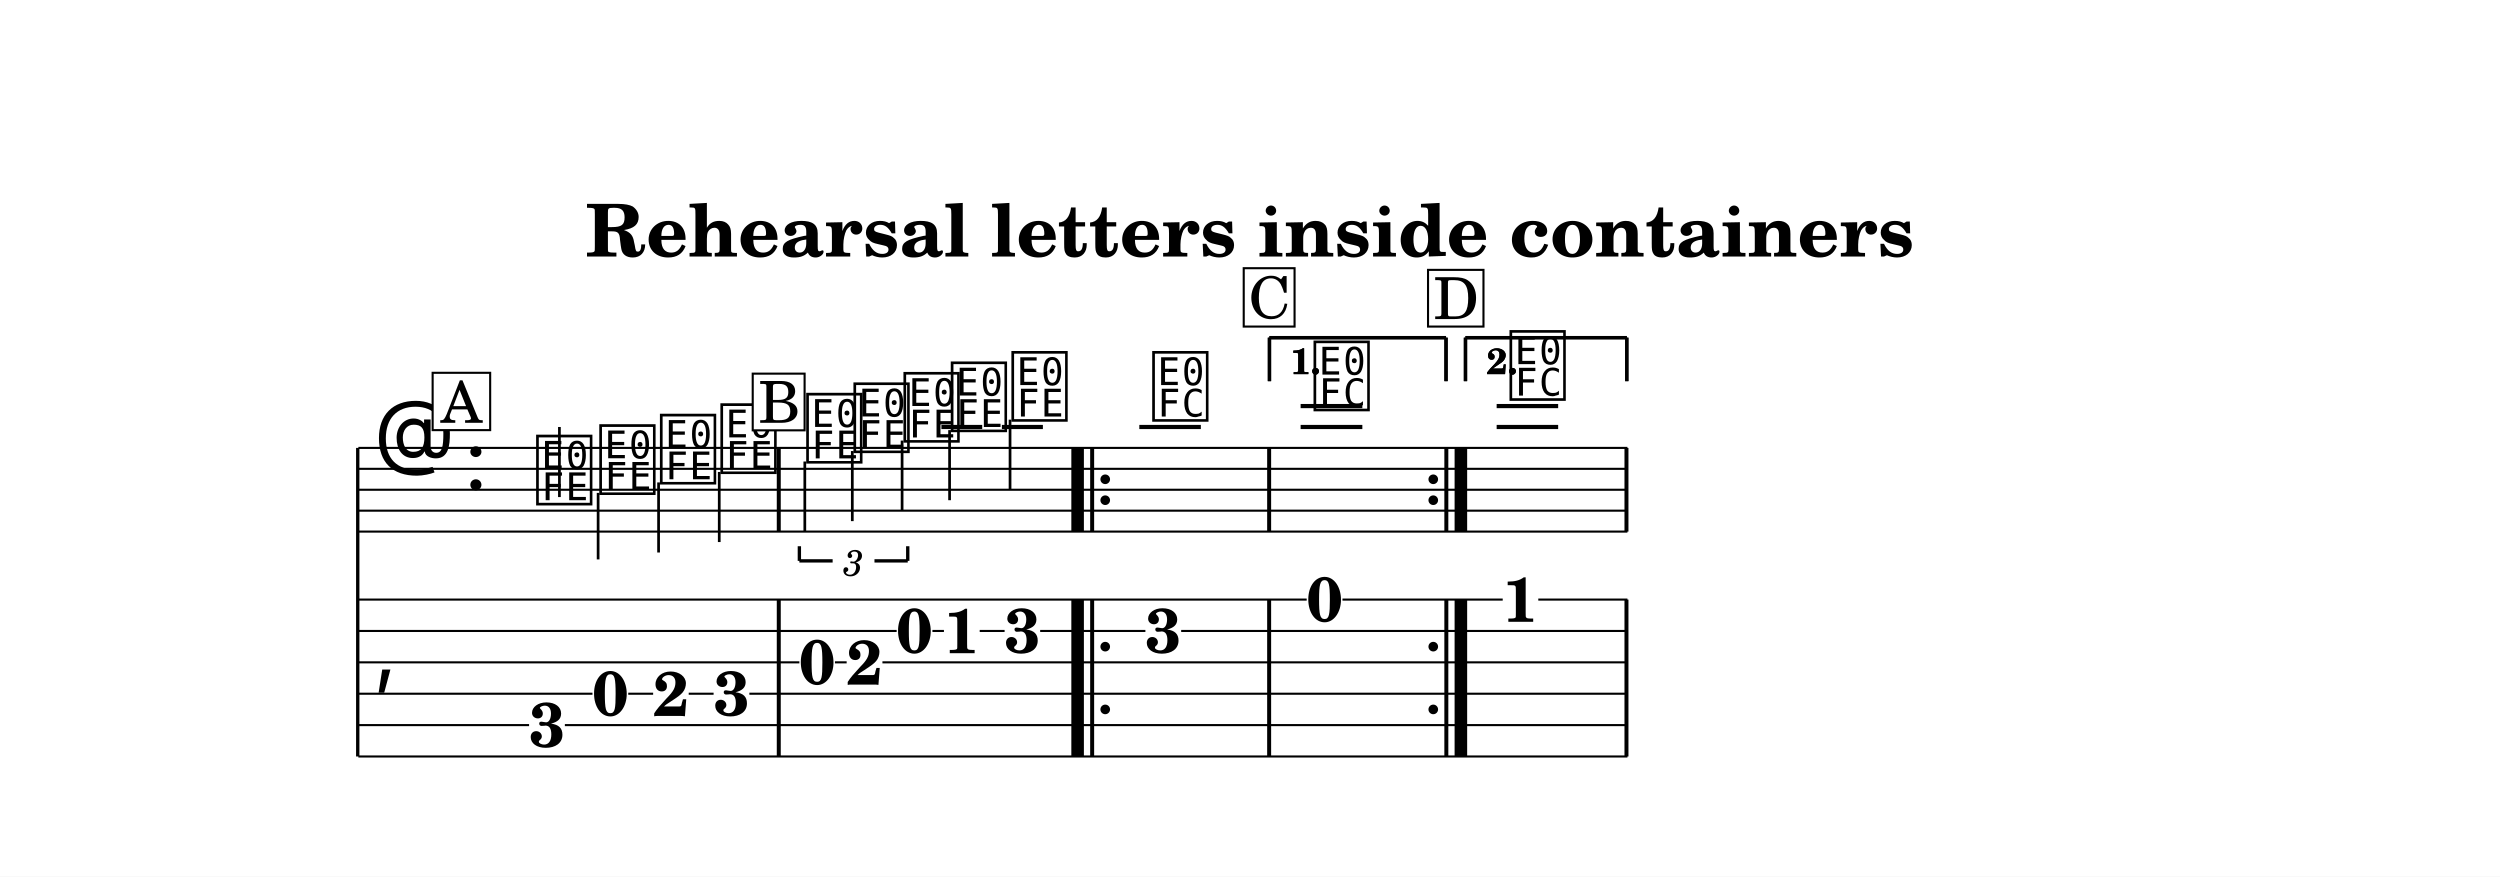
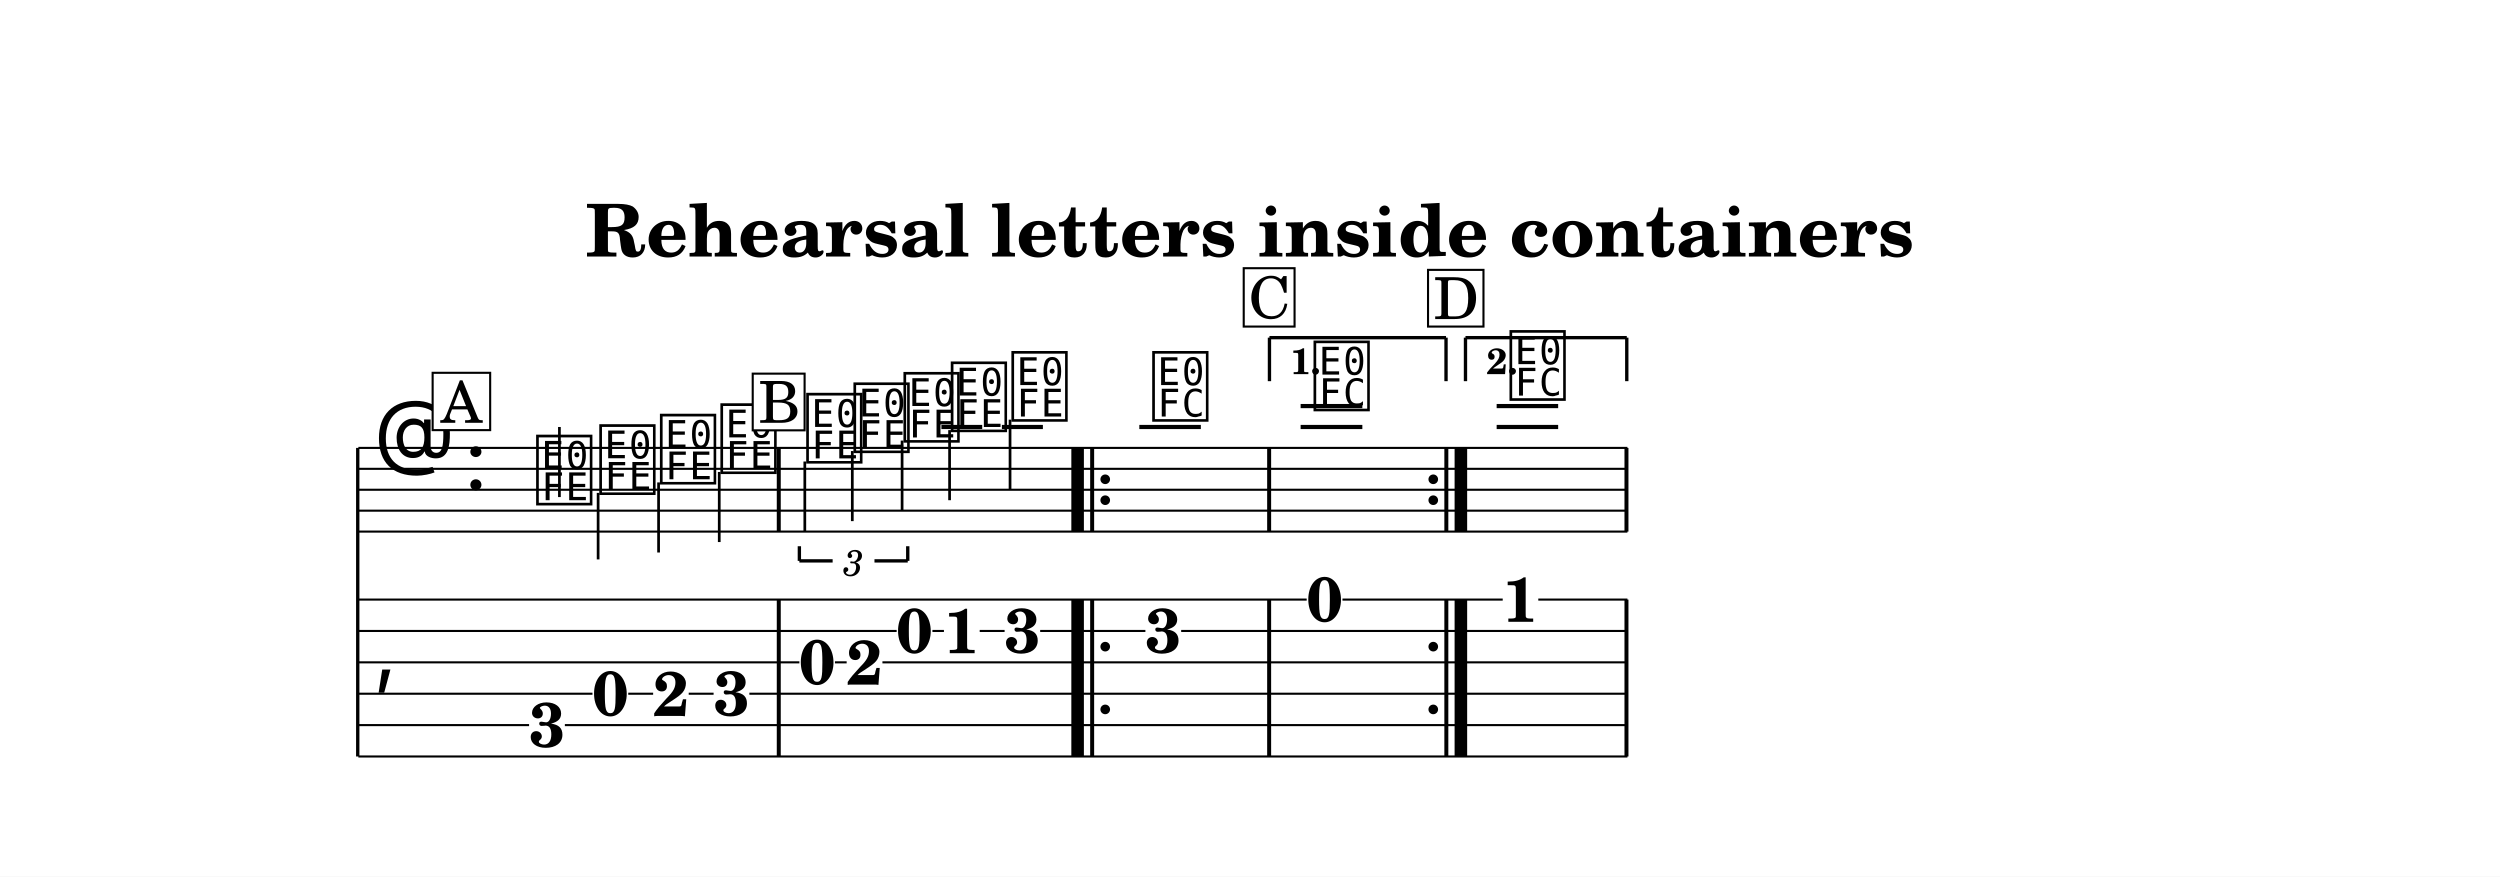
<svg xmlns="http://www.w3.org/2000/svg" width="1195.0" height="419.0" viewBox="0 0 119.50 41.90" font-family="TeX Gyre Schola, serif">
  <style>
  @font-face { font-family: 'Emmentaler'; src: local('Emmentaler'); }
  .music { font-family: 'Emmentaler', serif; }
</style>
  <rect x="0" y="0" width="119.50" height="41.90" fill="#FFFFFF" />
  <text x="59.75" y="12.26" font-size="3.49" font-weight="bold" text-anchor="middle" data-pos="6">Rehearsal letters inside containers</text>
  <g transform="translate(8.54,0.00) scale(1,1)">
    <line x1="8.56" y1="21.41" x2="8.56" y2="36.16" stroke="#000000" stroke-width="0.160" />
    <line x1="8.59" y1="21.41" x2="69.25" y2="21.41" stroke="#000000" stroke-width="0.100" />
    <line x1="8.59" y1="22.41" x2="69.25" y2="22.41" stroke="#000000" stroke-width="0.100" />
    <line x1="8.59" y1="23.41" x2="69.25" y2="23.41" stroke="#000000" stroke-width="0.100" />
    <line x1="8.59" y1="24.41" x2="69.25" y2="24.41" stroke="#000000" stroke-width="0.100" />
    <line x1="8.59" y1="25.41" x2="69.25" y2="25.41" stroke="#000000" stroke-width="0.100" />
    <text class="music" x="9.34" y="22.41" font-size="4.00" data-pos="78"></text>
    <text class="music" x="13.66" y="23.41" font-size="4.00"></text>
    <line x1="36.46" y1="20.41" x2="38.41" y2="20.41" stroke="#000000" stroke-width="0.200" />
    <line x1="39.35" y1="20.41" x2="41.31" y2="20.41" stroke="#000000" stroke-width="0.200" />
    <line x1="45.92" y1="20.41" x2="48.86" y2="20.41" stroke="#000000" stroke-width="0.200" />
    <line x1="53.63" y1="20.41" x2="56.58" y2="20.41" stroke="#000000" stroke-width="0.200" />
    <line x1="53.63" y1="19.41" x2="56.58" y2="19.41" stroke="#000000" stroke-width="0.200" />
    <line x1="63.00" y1="20.41" x2="65.94" y2="20.41" stroke="#000000" stroke-width="0.200" />
    <line x1="63.00" y1="19.41" x2="65.94" y2="19.41" stroke="#000000" stroke-width="0.200" />
    <text class="music" x="16.96" y="23.91" font-size="4.00" data-pos="110"></text>
    <line x1="18.20" y1="23.76" x2="18.20" y2="20.41" stroke="#000000" stroke-width="0.130" />
    <text class="music" x="19.98" y="23.41" font-size="4.00" data-pos="123"></text>
    <line x1="20.05" y1="23.56" x2="20.05" y2="26.74" stroke="#000000" stroke-width="0.130" />
    <text class="music" x="22.88" y="22.91" font-size="4.00" data-pos="125"></text>
    <line x1="22.94" y1="23.06" x2="22.94" y2="26.41" stroke="#000000" stroke-width="0.130" />
    <text class="music" x="25.77" y="22.41" font-size="4.00" data-pos="127"></text>
    <line x1="25.84" y1="22.56" x2="25.84" y2="25.91" stroke="#000000" stroke-width="0.130" />
    <text class="music" x="29.87" y="21.91" font-size="4.00" data-pos="144"></text>
    <line x1="29.93" y1="22.06" x2="29.93" y2="25.41" stroke="#000000" stroke-width="0.130" />
    <text class="music" x="32.13" y="21.41" font-size="4.00" data-pos="157"></text>
    <line x1="32.20" y1="21.56" x2="32.20" y2="24.91" stroke="#000000" stroke-width="0.130" />
    <text class="music" x="34.52" y="20.91" font-size="4.00" data-pos="159"></text>
    <line x1="34.58" y1="21.06" x2="34.58" y2="24.41" stroke="#000000" stroke-width="0.130" />
    <text class="music" x="36.78" y="20.41" font-size="4.00" data-pos="163"></text>
    <line x1="36.85" y1="20.56" x2="36.85" y2="23.91" stroke="#000000" stroke-width="0.130" />
    <text class="music" x="39.68" y="19.91" font-size="4.00" data-pos="166"></text>
    <line x1="39.74" y1="20.06" x2="39.74" y2="23.41" stroke="#000000" stroke-width="0.130" />
    <text class="music" x="46.41" y="19.91" font-size="4.00" data-pos="536"></text>
    <text class="music" x="54.12" y="19.41" font-size="4.00" data-pos="561"></text>
    <text class="music" x="63.49" y="18.91" font-size="4.00" data-pos="594"></text>
    <rect x="28.59" y="21.41" width="0.19" height="4.00" data-pos="129" />
    <rect x="42.67" y="21.41" width="0.60" height="4.00" data-pos="628" />
    <rect x="43.57" y="21.41" width="0.19" height="4.00" data-pos="628" />
    <circle cx="44.29" cy="22.91" r="0.23" data-pos="628" />
    <circle cx="44.29" cy="23.91" r="0.23" data-pos="628" />
    <rect x="52.03" y="21.41" width="0.19" height="4.00" data-pos="540" />
    <circle cx="59.97" cy="22.91" r="0.23" data-pos="648" />
    <circle cx="59.97" cy="23.91" r="0.23" data-pos="648" />
    <rect x="60.50" y="21.41" width="0.19" height="4.00" data-pos="648" />
    <rect x="60.99" y="21.41" width="0.60" height="4.00" data-pos="648" />
    <rect x="69.11" y="21.41" width="0.19" height="4.00" data-pos="595" />
    <text class="music" x="9.34" y="32.41" font-size="4.00"></text>
    <rect x="28.59" y="28.66" width="0.19" height="7.50" data-pos="129" />
    <rect x="42.67" y="28.66" width="0.60" height="7.50" data-pos="628" />
    <rect x="43.57" y="28.66" width="0.19" height="7.50" data-pos="628" />
    <circle cx="44.29" cy="30.91" r="0.23" data-pos="628" />
    <circle cx="44.29" cy="33.91" r="0.23" data-pos="628" />
    <rect x="52.03" y="28.66" width="0.19" height="7.50" data-pos="540" />
    <circle cx="59.97" cy="30.91" r="0.23" data-pos="648" />
    <circle cx="59.97" cy="33.91" r="0.23" data-pos="648" />
    <rect x="60.50" y="28.66" width="0.19" height="7.50" data-pos="648" />
    <rect x="60.99" y="28.66" width="0.60" height="7.50" data-pos="648" />
    <rect x="69.11" y="28.66" width="0.19" height="7.50" data-pos="595" />
    <text x="17.61" y="35.70" font-size="3.00" font-weight="bold" text-anchor="middle" data-pos="110">3</text>
    <text x="20.64" y="34.20" font-size="3.00" font-weight="bold" text-anchor="middle" data-pos="123">0</text>
    <text x="23.53" y="34.22" font-size="3.00" font-weight="bold" text-anchor="middle" data-pos="125">2</text>
    <text x="26.43" y="34.20" font-size="3.00" font-weight="bold" text-anchor="middle" data-pos="127">3</text>
    <text x="30.52" y="32.70" font-size="3.00" font-weight="bold" text-anchor="middle" data-pos="144">0</text>
    <text x="32.78" y="32.72" font-size="3.00" font-weight="bold" text-anchor="middle" data-pos="157">2</text>
    <text x="35.17" y="31.20" font-size="3.00" font-weight="bold" text-anchor="middle" data-pos="159">0</text>
    <text x="37.44" y="31.22" font-size="3.00" font-weight="bold" text-anchor="middle" data-pos="163">1</text>
    <text x="40.33" y="31.20" font-size="3.00" font-weight="bold" text-anchor="middle" data-pos="166">3</text>
    <text x="47.06" y="31.20" font-size="3.00" font-weight="bold" text-anchor="middle" data-pos="536">3</text>
    <text x="54.78" y="29.70" font-size="3.00" font-weight="bold" text-anchor="middle" data-pos="561">0</text>
    <text x="64.14" y="29.72" font-size="3.00" font-weight="bold" text-anchor="middle" data-pos="594">1</text>
    <line x1="8.59" y1="28.66" x2="53.92" y2="28.66" stroke="#000000" stroke-width="0.100" />
    <line x1="55.63" y1="28.66" x2="63.29" y2="28.66" stroke="#000000" stroke-width="0.100" />
    <line x1="64.99" y1="28.66" x2="69.25" y2="28.66" stroke="#000000" stroke-width="0.100" />
    <line x1="8.59" y1="30.16" x2="34.32" y2="30.16" stroke="#000000" stroke-width="0.100" />
    <line x1="36.03" y1="30.16" x2="36.58" y2="30.16" stroke="#000000" stroke-width="0.100" />
    <line x1="38.29" y1="30.16" x2="39.48" y2="30.16" stroke="#000000" stroke-width="0.100" />
    <line x1="41.18" y1="30.16" x2="46.21" y2="30.16" stroke="#000000" stroke-width="0.100" />
    <line x1="47.92" y1="30.16" x2="69.25" y2="30.16" stroke="#000000" stroke-width="0.100" />
    <line x1="8.59" y1="31.66" x2="29.67" y2="31.66" stroke="#000000" stroke-width="0.100" />
    <line x1="31.37" y1="31.66" x2="31.93" y2="31.66" stroke="#000000" stroke-width="0.100" />
    <line x1="33.64" y1="31.66" x2="69.25" y2="31.66" stroke="#000000" stroke-width="0.100" />
    <line x1="8.59" y1="33.16" x2="19.78" y2="33.16" stroke="#000000" stroke-width="0.100" />
    <line x1="21.49" y1="33.16" x2="22.68" y2="33.16" stroke="#000000" stroke-width="0.100" />
    <line x1="24.38" y1="33.16" x2="25.57" y2="33.16" stroke="#000000" stroke-width="0.100" />
    <line x1="27.28" y1="33.16" x2="69.25" y2="33.16" stroke="#000000" stroke-width="0.100" />
    <line x1="8.59" y1="34.66" x2="16.75" y2="34.66" stroke="#000000" stroke-width="0.100" />
    <line x1="18.46" y1="34.66" x2="69.25" y2="34.66" stroke="#000000" stroke-width="0.100" />
    <line x1="8.59" y1="36.16" x2="69.25" y2="36.16" stroke="#000000" stroke-width="0.100" />
    <line x1="52.14" y1="16.14" x2="52.14" y2="18.22" stroke="#000000" stroke-width="0.160" data-pos="637" />
    <line x1="52.14" y1="16.14" x2="60.58" y2="16.14" stroke="#000000" stroke-width="0.160" data-pos="637" />
    <line x1="60.58" y1="16.14" x2="60.58" y2="18.22" stroke="#000000" stroke-width="0.160" data-pos="637" />
    <text x="53.14" y="17.88" font-size="1.75" font-weight="bold" data-pos="637">1.</text>
    <line x1="61.51" y1="16.14" x2="61.51" y2="18.22" stroke="#000000" stroke-width="0.160" data-pos="651" />
    <line x1="61.51" y1="16.14" x2="69.22" y2="16.14" stroke="#000000" stroke-width="0.160" data-pos="651" />
    <line x1="69.22" y1="16.14" x2="69.22" y2="18.22" stroke="#000000" stroke-width="0.160" data-pos="651" />
    <text x="62.51" y="17.88" font-size="1.75" font-weight="bold" data-pos="651">2.</text>
-     <line x1="52.14" y1="16.14" x2="52.14" y2="18.22" stroke="#000000" stroke-width="0.160" data-pos="637" />
-     <line x1="52.14" y1="16.14" x2="60.58" y2="16.14" stroke="#000000" stroke-width="0.160" data-pos="637" />
-     <line x1="60.58" y1="16.14" x2="60.58" y2="18.22" stroke="#000000" stroke-width="0.160" data-pos="637" />
-     <text x="53.14" y="17.88" font-size="1.75" font-weight="bold" data-pos="637">1.</text>
-     <line x1="61.51" y1="16.14" x2="61.51" y2="18.22" stroke="#000000" stroke-width="0.160" data-pos="651" />
-     <line x1="61.51" y1="16.14" x2="69.22" y2="16.14" stroke="#000000" stroke-width="0.160" data-pos="651" />
-     <line x1="69.22" y1="16.14" x2="69.22" y2="18.22" stroke="#000000" stroke-width="0.160" data-pos="651" />
-     <text x="62.51" y="17.88" font-size="1.75" font-weight="bold" data-pos="651">2.</text>
    <line x1="29.67" y1="26.81" x2="29.67" y2="26.11" stroke="#000000" stroke-width="0.160" data-pos="131" />
    <line x1="29.67" y1="26.81" x2="31.26" y2="26.81" stroke="#000000" stroke-width="0.160" data-pos="131" />
    <line x1="33.26" y1="26.81" x2="34.85" y2="26.81" stroke="#000000" stroke-width="0.160" data-pos="131" />
    <line x1="34.85" y1="26.81" x2="34.85" y2="26.11" stroke="#000000" stroke-width="0.160" data-pos="131" />
    <text x="32.26" y="26.81" font-size="1.75" font-style="italic" text-anchor="middle" dominant-baseline="central" data-pos="131">3</text>
    <rect x="12.14" y="17.82" width="2.75" height="2.74" fill="#FFFFFF" stroke="#000000" stroke-width="0.100" data-pos="112" />
    <text x="13.52" y="20.21" font-size="2.77" text-anchor="middle" data-pos="112">A</text>
    <rect x="27.44" y="17.86" width="2.48" height="2.71" fill="#FFFFFF" stroke="#000000" stroke-width="0.100" data-pos="146" />
    <text x="28.72" y="20.21" font-size="2.77" text-anchor="middle" data-pos="146">B</text>
    <rect x="50.91" y="12.82" width="2.43" height="2.79" fill="#FFFFFF" stroke="#000000" stroke-width="0.100" data-pos="564" />
    <text x="52.15" y="15.21" font-size="2.77" text-anchor="middle" data-pos="564">C</text>
    <rect x="59.72" y="12.90" width="2.65" height="2.71" fill="#FFFFFF" stroke="#000000" stroke-width="0.100" data-pos="597" />
    <text x="61.06" y="15.25" font-size="2.77" text-anchor="middle" data-pos="597">D</text>
  </g>
</svg>
